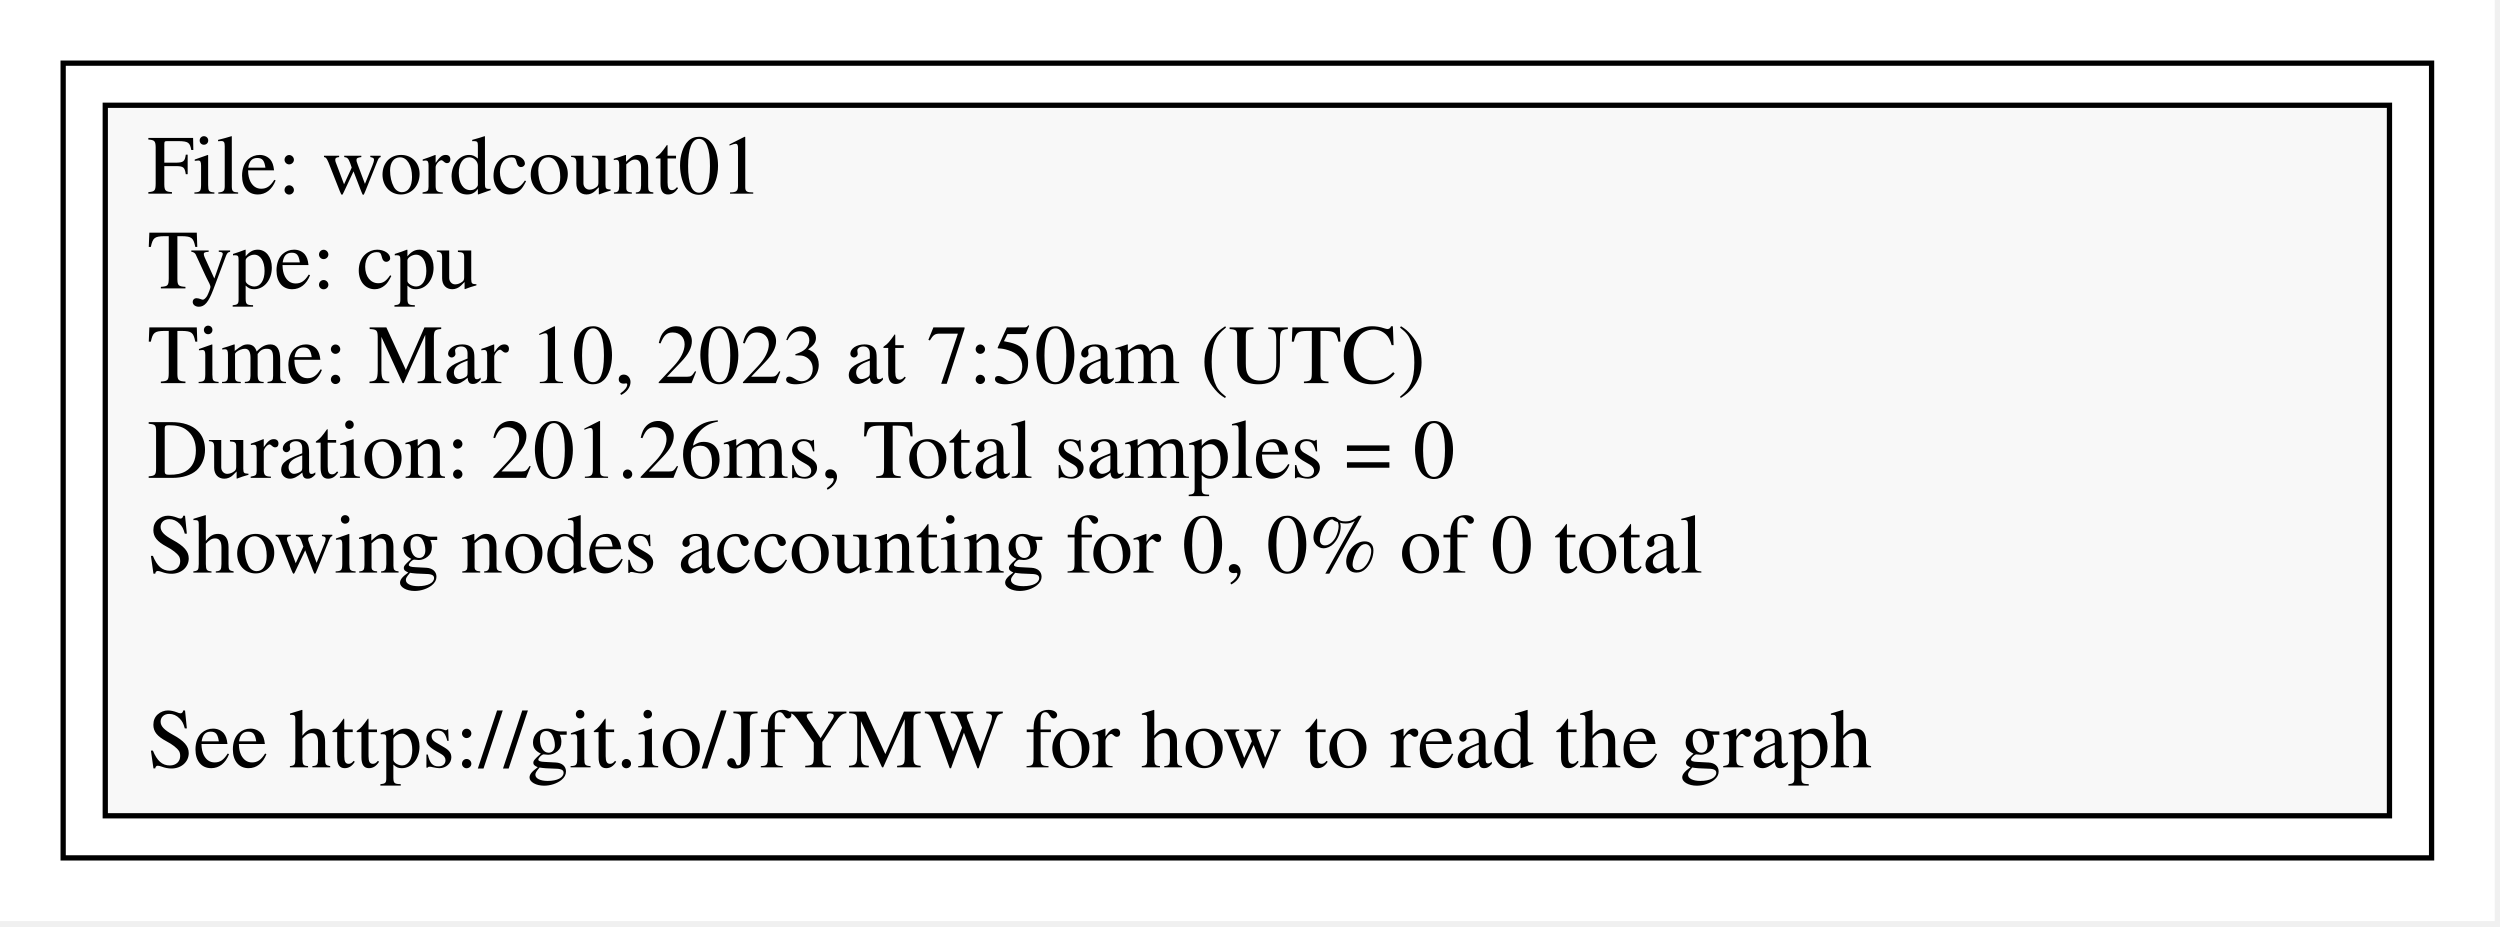
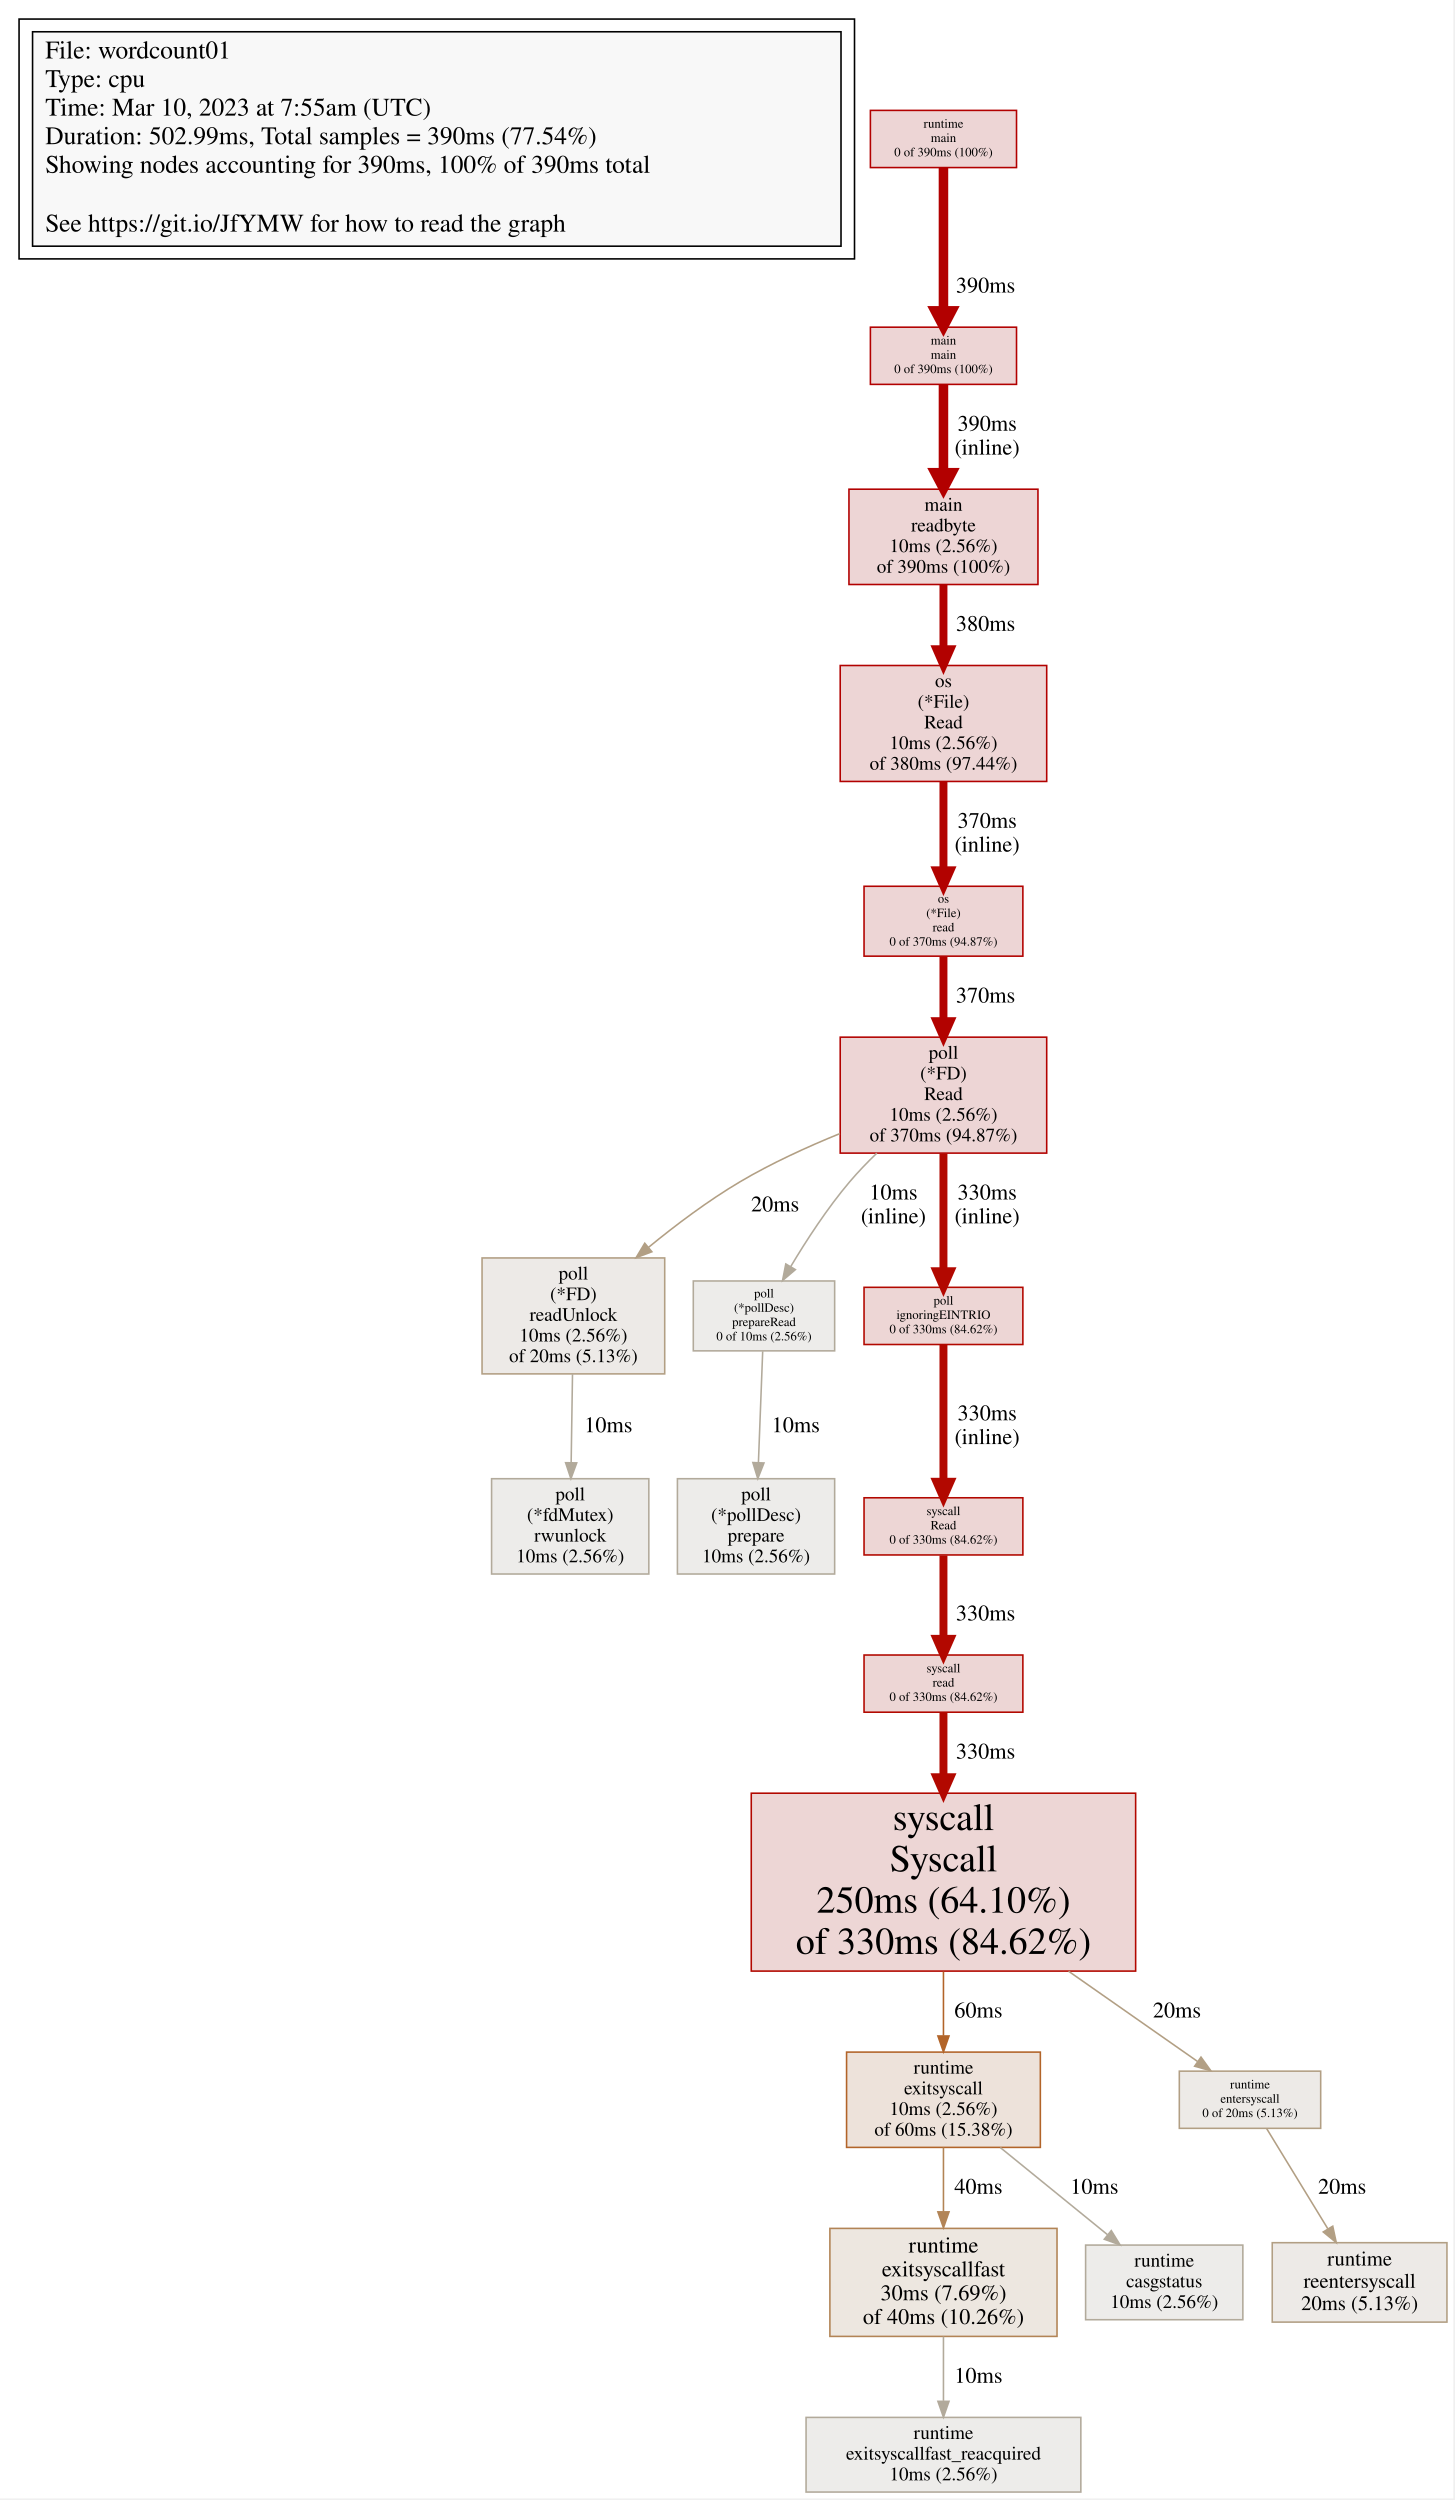
<svg xmlns="http://www.w3.org/2000/svg" xmlns:xlink="http://www.w3.org/1999/xlink" width="100%" height="100%">
  <g id="viewport" transform="scale(0.5,0.5) translate(0,0)">
-     <g id="graph0" class="graph" transform="scale(1 1) rotate(0) translate(4 171)">
-       <polygon fill="white" stroke="transparent" points="-4,4 -4,-171 470,-171 470,4 -4,4" />
+     <g id="graph0" class="graph" transform="scale(1 1) rotate(0) translate(4 1569)">
+       <polygon fill="white" stroke="transparent" points="-4,4 -4,-1569 911,-1569 911,4 -4,4" />
      <g id="clust1" class="cluster">
-         <polygon fill="none" stroke="black" points="8,-8 8,-159 458,-159 458,-8 8,-8" />
+         <polygon fill="none" stroke="black" points="8,-1406 8,-1557 534,-1557 534,-1406 8,-1406" />
      </g>
      <g id="node1" class="node">
        <g id="a_node1">
          <a xlink:title="wordcount01">
-             <polygon fill="#f8f8f8" stroke="black" points="450,-151 16,-151 16,-16 450,-16 450,-151" />
-             <text text-anchor="start" x="24" y="-134.2" font-family="Times,serif" font-size="16.00">File: wordcount01</text>
-             <text text-anchor="start" x="24" y="-116.2" font-family="Times,serif" font-size="16.00">Type: cpu</text>
-             <text text-anchor="start" x="24" y="-98.2" font-family="Times,serif" font-size="16.00">Time: Mar 10, 2023 at 7:50am (UTC)</text>
-             <text text-anchor="start" x="24" y="-80.2" font-family="Times,serif" font-size="16.00">Duration: 201.26ms, Total samples = 0 </text>
-             <text text-anchor="start" x="24" y="-62.2" font-family="Times,serif" font-size="16.00">Showing nodes accounting for 0, 0% of 0 total</text>
-             <text text-anchor="start" x="24" y="-25.2" font-family="Times,serif" font-size="16.00">See https://git.io/JfYMW for how to read the graph</text>
+             <polygon fill="#f8f8f8" stroke="black" points="525.5,-1549 16.5,-1549 16.5,-1414 525.5,-1414 525.5,-1549" />
+             <text text-anchor="start" x="24.5" y="-1532.2" font-family="Times,serif" font-size="16.00">File: wordcount01</text>
+             <text text-anchor="start" x="24.5" y="-1514.2" font-family="Times,serif" font-size="16.00">Type: cpu</text>
+             <text text-anchor="start" x="24.5" y="-1496.2" font-family="Times,serif" font-size="16.00">Time: Mar 10, 2023 at 7:55am (UTC)</text>
+             <text text-anchor="start" x="24.5" y="-1478.2" font-family="Times,serif" font-size="16.00">Duration: 502.99ms, Total samples = 390ms (77.54%)</text>
+             <text text-anchor="start" x="24.5" y="-1460.2" font-family="Times,serif" font-size="16.00">Showing nodes accounting for 390ms, 100% of 390ms total</text>
+             <text text-anchor="start" x="24.5" y="-1423.2" font-family="Times,serif" font-size="16.00">See https://git.io/JfYMW for how to read the graph</text>
+           </a>
+         </g>
+       </g>
+       <g id="node1" class="node">
+         <g id="a_node1">
+           <a xlink:title="syscall.Syscall (330ms)">
+             <polygon fill="#edd6d5" stroke="#b20800" points="711,-440 469,-440 469,-328 711,-328 711,-440" />
+             <text text-anchor="middle" x="590" y="-416.8" font-family="Times,serif" font-size="24.00">syscall</text>
+             <text text-anchor="middle" x="590" y="-390.8" font-family="Times,serif" font-size="24.00">Syscall</text>
+             <text text-anchor="middle" x="590" y="-364.8" font-family="Times,serif" font-size="24.00">250ms (64.10%)</text>
+             <text text-anchor="middle" x="590" y="-338.8" font-family="Times,serif" font-size="24.00">of 330ms (84.62%)</text>
+           </a>
+         </g>
+       </g>
+       <g id="node4" class="node">
+         <g id="a_node4">
+           <a xlink:title="runtime.exitsyscall (60ms)">
+             <polygon fill="#ede2da" stroke="#b26429" points="651,-277 529,-277 529,-217 651,-217 651,-277" />
+             <text text-anchor="middle" x="590" y="-263.4" font-family="Times,serif" font-size="12.00">runtime</text>
+             <text text-anchor="middle" x="590" y="-250.4" font-family="Times,serif" font-size="12.00">exitsyscall</text>
+             <text text-anchor="middle" x="590" y="-237.4" font-family="Times,serif" font-size="12.00">10ms (2.56%)</text>
+             <text text-anchor="middle" x="590" y="-224.4" font-family="Times,serif" font-size="12.00">of 60ms (15.38%)</text>
+           </a>
+         </g>
+       </g>
+       <g id="edge10" class="edge">
+         <g id="a_edge10">
+           <a xlink:title="syscall.Syscall -&gt; runtime.exitsyscall (60ms)">
+             <path fill="none" stroke="#b26429" d="M590,-327.7C590,-314.16 590,-299.94 590,-287.33" />
+             <polygon fill="#b26429" stroke="#b26429" points="593.5,-287.16 590,-277.16 586.5,-287.16 593.5,-287.16" />
+           </a>
+         </g>
+         <g id="a_edge10-label">
+           <a xlink:title="syscall.Syscall -&gt; runtime.exitsyscall (60ms)">
+             <text text-anchor="middle" x="612" y="-298.8" font-family="Times,serif" font-size="14.00"> 60ms</text>
+           </a>
+         </g>
+       </g>
+       <g id="node18" class="node">
+         <g id="a_node18">
+           <a xlink:title="runtime.entersyscall (20ms)">
+             <polygon fill="#edeae7" stroke="#b29f84" points="827.5,-265 738.5,-265 738.5,-229 827.5,-229 827.5,-265" />
+             <text text-anchor="middle" x="783" y="-254.1" font-family="Times,serif" font-size="8.00">runtime</text>
+             <text text-anchor="middle" x="783" y="-245.1" font-family="Times,serif" font-size="8.00">entersyscall</text>
+             <text text-anchor="middle" x="783" y="-236.1" font-family="Times,serif" font-size="8.00">0 of 20ms (5.13%)</text>
+           </a>
+         </g>
+       </g>
+       <g id="edge14" class="edge">
+         <g id="a_edge14">
+           <a xlink:title="syscall.Syscall -&gt; runtime.entersyscall (20ms)">
+             <path fill="none" stroke="#b29f84" d="M668.78,-327.9C697.12,-308.07 727.57,-286.77 749.9,-271.15" />
+             <polygon fill="#b29f84" stroke="#b29f84" points="752.15,-273.85 758.34,-265.25 748.14,-268.11 752.15,-273.85" />
+           </a>
+         </g>
+         <g id="a_edge14-label">
+           <a xlink:title="syscall.Syscall -&gt; runtime.entersyscall (20ms)">
+             <text text-anchor="middle" x="737" y="-298.8" font-family="Times,serif" font-size="14.00"> 20ms</text>
+           </a>
+         </g>
+       </g>
+       <g id="node2" class="node">
+         <g id="a_node2">
+           <a xlink:title="runtime.main (390ms)">
+             <polygon fill="#edd5d5" stroke="#b20000" points="636,-1499.5 544,-1499.5 544,-1463.5 636,-1463.5 636,-1499.5" />
+             <text text-anchor="middle" x="590" y="-1488.6" font-family="Times,serif" font-size="8.00">runtime</text>
+             <text text-anchor="middle" x="590" y="-1479.6" font-family="Times,serif" font-size="8.00">main</text>
+             <text text-anchor="middle" x="590" y="-1470.6" font-family="Times,serif" font-size="8.00">0 of 390ms (100%)</text>
+           </a>
+         </g>
+       </g>
+       <g id="node16" class="node">
+         <g id="a_node16">
+           <a xlink:title="main.main (390ms)">
+             <polygon fill="#edd5d5" stroke="#b20000" points="636,-1363 544,-1363 544,-1327 636,-1327 636,-1363" />
+             <text text-anchor="middle" x="590" y="-1352.1" font-family="Times,serif" font-size="8.00">main</text>
+             <text text-anchor="middle" x="590" y="-1343.1" font-family="Times,serif" font-size="8.00">main</text>
+             <text text-anchor="middle" x="590" y="-1334.1" font-family="Times,serif" font-size="8.00">0 of 390ms (100%)</text>
+           </a>
+         </g>
+       </g>
+       <g id="edge2" class="edge">
+         <g id="a_edge2">
+           <a xlink:title="runtime.main -&gt; main.main (390ms)">
+             <path fill="none" stroke="#b20000" stroke-width="6" d="M590,-1463.47C590,-1440.85 590,-1400.64 590,-1373.64" />
+             <polygon fill="#b20000" stroke="#b20000" stroke-width="6" points="595.25,-1373.32 590,-1363.32 584.75,-1373.32 595.25,-1373.32" />
+           </a>
+         </g>
+         <g id="a_edge2-label">
+           <a xlink:title="runtime.main -&gt; main.main (390ms)">
+             <text text-anchor="middle" x="616.5" y="-1384.8" font-family="Times,serif" font-size="14.00"> 390ms</text>
+           </a>
+         </g>
+       </g>
+       <g id="node3" class="node">
+         <g id="a_node3">
+           <a xlink:title="internal/poll.(*FD).Read (370ms)">
+             <polygon fill="#edd5d5" stroke="#b20200" points="655,-916 525,-916 525,-843 655,-843 655,-916" />
+             <text text-anchor="middle" x="590" y="-902.4" font-family="Times,serif" font-size="12.00">poll</text>
+             <text text-anchor="middle" x="590" y="-889.4" font-family="Times,serif" font-size="12.00">(*FD)</text>
+             <text text-anchor="middle" x="590" y="-876.4" font-family="Times,serif" font-size="12.00">Read</text>
+             <text text-anchor="middle" x="590" y="-863.4" font-family="Times,serif" font-size="12.00">10ms (2.56%)</text>
+             <text text-anchor="middle" x="590" y="-850.4" font-family="Times,serif" font-size="12.00">of 370ms (94.87%)</text>
+           </a>
+         </g>
+       </g>
+       <g id="node9" class="node">
+         <g id="a_node9">
+           <a xlink:title="internal/poll.(*FD).readUnlock (20ms)">
+             <polygon fill="#edeae7" stroke="#b29f84" points="414.5,-777 299.5,-777 299.5,-704 414.5,-704 414.5,-777" />
+             <text text-anchor="middle" x="357" y="-763.4" font-family="Times,serif" font-size="12.00">poll</text>
+             <text text-anchor="middle" x="357" y="-750.4" font-family="Times,serif" font-size="12.00">(*FD)</text>
+             <text text-anchor="middle" x="357" y="-737.4" font-family="Times,serif" font-size="12.00">readUnlock</text>
+             <text text-anchor="middle" x="357" y="-724.4" font-family="Times,serif" font-size="12.00">10ms (2.56%)</text>
+             <text text-anchor="middle" x="357" y="-711.4" font-family="Times,serif" font-size="12.00">of 20ms (5.13%)</text>
+           </a>
+         </g>
+       </g>
+       <g id="edge12" class="edge">
+         <g id="a_edge12">
+           <a xlink:title="internal/poll.(*FD).Read -&gt; internal/poll.(*FD).readUnlock (20ms)">
+             <path fill="none" stroke="#b29f84" d="M524.84,-855.32C504.16,-846.9 481.59,-836.58 462,-825 442.01,-813.18 421.65,-797.9 404.26,-783.64" />
+             <polygon fill="#b29f84" stroke="#b29f84" points="406.41,-780.89 396.49,-777.18 401.94,-786.27 406.41,-780.89" />
+           </a>
+         </g>
+         <g id="a_edge12-label">
+           <a xlink:title="internal/poll.(*FD).Read -&gt; internal/poll.(*FD).readUnlock (20ms)">
+             <text text-anchor="middle" x="484" y="-806.3" font-family="Times,serif" font-size="14.00"> 20ms</text>
+           </a>
+         </g>
+       </g>
+       <g id="node14" class="node">
+         <g id="a_node14">
+           <a xlink:title="internal/poll.(*pollDesc).prepareRead (10ms)">
+             <polygon fill="#edecea" stroke="#b2aa9b" points="521.5,-762.5 432.5,-762.5 432.5,-718.5 521.5,-718.5 521.5,-762.5" />
+             <text text-anchor="middle" x="477" y="-752.1" font-family="Times,serif" font-size="8.00">poll</text>
+             <text text-anchor="middle" x="477" y="-743.1" font-family="Times,serif" font-size="8.00">(*pollDesc)</text>
+             <text text-anchor="middle" x="477" y="-734.1" font-family="Times,serif" font-size="8.00">prepareRead</text>
+             <text text-anchor="middle" x="477" y="-725.1" font-family="Times,serif" font-size="8.00">0 of 10ms (2.56%)</text>
+           </a>
+         </g>
+       </g>
+       <g id="edge15" class="edge">
+         <g id="a_edge15">
+           <a xlink:title="internal/poll.(*FD).Read -&gt; internal/poll.(*pollDesc).prepareRead (10ms)">
+             <path fill="none" stroke="#b2aa9b" d="M548.03,-842.96C542.06,-837.2 536.19,-831.11 531,-825 516.95,-808.46 503.68,-788.03 493.8,-771.51" />
+             <polygon fill="#b2aa9b" stroke="#b2aa9b" points="496.77,-769.65 488.69,-762.79 490.73,-773.19 496.77,-769.65" />
+           </a>
+         </g>
+         <g id="a_edge15-label">
+           <a xlink:title="internal/poll.(*FD).Read -&gt; internal/poll.(*pollDesc).prepareRead (10ms)">
+             <text text-anchor="middle" x="558.5" y="-813.8" font-family="Times,serif" font-size="14.00"> 10ms</text>
+             <text text-anchor="middle" x="558.5" y="-798.8" font-family="Times,serif" font-size="14.00"> (inline)</text>
+           </a>
+         </g>
+       </g>
+       <g id="node15" class="node">
+         <g id="a_node15">
+           <a xlink:title="internal/poll.ignoringEINTRIO (330ms)">
+             <polygon fill="#edd6d5" stroke="#b20800" points="640,-758.5 540,-758.5 540,-722.5 640,-722.5 640,-758.5" />
+             <text text-anchor="middle" x="590" y="-747.6" font-family="Times,serif" font-size="8.00">poll</text>
+             <text text-anchor="middle" x="590" y="-738.6" font-family="Times,serif" font-size="8.00">ignoringEINTRIO</text>
+             <text text-anchor="middle" x="590" y="-729.6" font-family="Times,serif" font-size="8.00">0 of 330ms (84.62%)</text>
+           </a>
+         </g>
+       </g>
+       <g id="edge6" class="edge">
+         <g id="a_edge6">
+           <a xlink:title="internal/poll.(*FD).Read -&gt; internal/poll.ignoringEINTRIO (330ms)">
+             <path fill="none" stroke="#b20800" stroke-width="5" d="M590,-842.86C590,-819.77 590,-790.15 590,-768.91" />
+             <polygon fill="#b20800" stroke="#b20800" stroke-width="5" points="594.38,-768.64 590,-758.64 585.63,-768.64 594.38,-768.64" />
+           </a>
+         </g>
+         <g id="a_edge6-label">
+           <a xlink:title="internal/poll.(*FD).Read -&gt; internal/poll.ignoringEINTRIO (330ms)">
+             <text text-anchor="middle" x="617.5" y="-813.8" font-family="Times,serif" font-size="14.00"> 330ms</text>
+             <text text-anchor="middle" x="617.5" y="-798.8" font-family="Times,serif" font-size="14.00"> (inline)</text>
+           </a>
+         </g>
+       </g>
+       <g id="node7" class="node">
+         <g id="a_node7">
+           <a xlink:title="runtime.exitsyscallfast (40ms)">
+             <polygon fill="#ede7e0" stroke="#b28456" points="661.5,-166 518.5,-166 518.5,-98 661.5,-98 661.5,-166" />
+             <text text-anchor="middle" x="590" y="-150.8" font-family="Times,serif" font-size="14.00">runtime</text>
+             <text text-anchor="middle" x="590" y="-135.8" font-family="Times,serif" font-size="14.00">exitsyscallfast</text>
+             <text text-anchor="middle" x="590" y="-120.8" font-family="Times,serif" font-size="14.00">30ms (7.69%)</text>
+             <text text-anchor="middle" x="590" y="-105.8" font-family="Times,serif" font-size="14.00">of 40ms (10.26%)</text>
+           </a>
+         </g>
+       </g>
+       <g id="edge11" class="edge">
+         <g id="a_edge11">
+           <a xlink:title="runtime.exitsyscall -&gt; runtime.exitsyscallfast (40ms)">
+             <path fill="none" stroke="#b28456" d="M590,-216.9C590,-204.6 590,-190.02 590,-176.49" />
+             <polygon fill="#b28456" stroke="#b28456" points="593.5,-176.4 590,-166.4 586.5,-176.4 593.5,-176.4" />
+           </a>
+         </g>
+         <g id="a_edge11-label">
+           <a xlink:title="runtime.exitsyscall -&gt; runtime.exitsyscallfast (40ms)">
+             <text text-anchor="middle" x="612" y="-187.8" font-family="Times,serif" font-size="14.00"> 40ms</text>
+           </a>
+         </g>
+       </g>
+       <g id="node12" class="node">
+         <g id="a_node12">
+           <a xlink:title="runtime.casgstatus (10ms)">
+             <polygon fill="#edecea" stroke="#b2aa9b" points="778.5,-155.5 679.5,-155.5 679.5,-108.5 778.5,-108.5 778.5,-155.5" />
+             <text text-anchor="middle" x="729" y="-141.9" font-family="Times,serif" font-size="12.00">runtime</text>
+             <text text-anchor="middle" x="729" y="-128.9" font-family="Times,serif" font-size="12.00">casgstatus</text>
+             <text text-anchor="middle" x="729" y="-115.9" font-family="Times,serif" font-size="12.00">10ms (2.56%)</text>
+           </a>
+         </g>
+       </g>
+       <g id="edge18" class="edge">
+         <g id="a_edge18">
+           <a xlink:title="runtime.exitsyscall -&gt; runtime.casgstatus (10ms)">
+             <path fill="none" stroke="#b2aa9b" d="M625.8,-216.9C646.53,-200.04 672.55,-178.89 693.27,-162.04" />
+             <polygon fill="#b2aa9b" stroke="#b2aa9b" points="695.67,-164.61 701.22,-155.58 691.25,-159.18 695.67,-164.61" />
+           </a>
+         </g>
+         <g id="a_edge18-label">
+           <a xlink:title="runtime.exitsyscall -&gt; runtime.casgstatus (10ms)">
+             <text text-anchor="middle" x="685" y="-187.8" font-family="Times,serif" font-size="14.00"> 10ms</text>
+           </a>
+         </g>
+       </g>
+       <g id="node5" class="node">
+         <g id="a_node5">
+           <a xlink:title="main.readbyte (390ms)">
+             <polygon fill="#edd5d5" stroke="#b20000" points="649.5,-1261 530.5,-1261 530.5,-1201 649.5,-1201 649.5,-1261" />
+             <text text-anchor="middle" x="590" y="-1247.4" font-family="Times,serif" font-size="12.00">main</text>
+             <text text-anchor="middle" x="590" y="-1234.4" font-family="Times,serif" font-size="12.00">readbyte</text>
+             <text text-anchor="middle" x="590" y="-1221.4" font-family="Times,serif" font-size="12.00">10ms (2.56%)</text>
+             <text text-anchor="middle" x="590" y="-1208.4" font-family="Times,serif" font-size="12.00">of 390ms (100%)</text>
+           </a>
+         </g>
+       </g>
+       <g id="node6" class="node">
+         <g id="a_node6">
+           <a xlink:title="os.(*File).Read (380ms)">
+             <polygon fill="#edd5d5" stroke="#b20100" points="655,-1150 525,-1150 525,-1077 655,-1077 655,-1150" />
+             <text text-anchor="middle" x="590" y="-1136.4" font-family="Times,serif" font-size="12.00">os</text>
+             <text text-anchor="middle" x="590" y="-1123.4" font-family="Times,serif" font-size="12.00">(*File)</text>
+             <text text-anchor="middle" x="590" y="-1110.4" font-family="Times,serif" font-size="12.00">Read</text>
+             <text text-anchor="middle" x="590" y="-1097.4" font-family="Times,serif" font-size="12.00">10ms (2.56%)</text>
+             <text text-anchor="middle" x="590" y="-1084.4" font-family="Times,serif" font-size="12.00">of 380ms (97.44%)</text>
+           </a>
+         </g>
+       </g>
+       <g id="edge3" class="edge">
+         <g id="a_edge3">
+           <a xlink:title="main.readbyte -&gt; os.(*File).Read (380ms)">
+             <path fill="none" stroke="#b20100" stroke-width="5" d="M590,-1200.85C590,-1188.61 590,-1174.06 590,-1160.43" />
+             <polygon fill="#b20100" stroke="#b20100" stroke-width="5" points="594.38,-1160.24 590,-1150.24 585.63,-1160.24 594.38,-1160.24" />
+           </a>
+         </g>
+         <g id="a_edge3-label">
+           <a xlink:title="main.readbyte -&gt; os.(*File).Read (380ms)">
+             <text text-anchor="middle" x="616.5" y="-1171.8" font-family="Times,serif" font-size="14.00"> 380ms</text>
+           </a>
+         </g>
+       </g>
+       <g id="node17" class="node">
+         <g id="a_node17">
+           <a xlink:title="os.(*File).read (370ms)">
+             <polygon fill="#edd5d5" stroke="#b20200" points="640,-1011 540,-1011 540,-967 640,-967 640,-1011" />
+             <text text-anchor="middle" x="590" y="-1000.6" font-family="Times,serif" font-size="8.00">os</text>
+             <text text-anchor="middle" x="590" y="-991.6" font-family="Times,serif" font-size="8.00">(*File)</text>
+             <text text-anchor="middle" x="590" y="-982.6" font-family="Times,serif" font-size="8.00">read</text>
+             <text text-anchor="middle" x="590" y="-973.6" font-family="Times,serif" font-size="8.00">0 of 370ms (94.87%)</text>
+           </a>
+         </g>
+       </g>
+       <g id="edge4" class="edge">
+         <g id="a_edge4">
+           <a xlink:title="os.(*File).Read -&gt; os.(*File).read (370ms)">
+             <path fill="none" stroke="#b20200" stroke-width="5" d="M590,-1076.74C590,-1059.24 590,-1038.37 590,-1021.49" />
+             <polygon fill="#b20200" stroke="#b20200" stroke-width="5" points="594.38,-1021.04 590,-1011.04 585.63,-1021.04 594.38,-1021.04" />
+           </a>
+         </g>
+         <g id="a_edge4-label">
+           <a xlink:title="os.(*File).Read -&gt; os.(*File).read (370ms)">
+             <text text-anchor="middle" x="617.5" y="-1047.8" font-family="Times,serif" font-size="14.00"> 370ms</text>
+             <text text-anchor="middle" x="617.5" y="-1032.8" font-family="Times,serif" font-size="14.00"> (inline)</text>
+           </a>
+         </g>
+       </g>
+       <g id="node13" class="node">
+         <g id="a_node13">
+           <a xlink:title="runtime.exitsyscallfast_reacquired (10ms)">
+             <polygon fill="#edecea" stroke="#b2aa9b" points="676.5,-47 503.5,-47 503.5,0 676.5,0 676.5,-47" />
+             <text text-anchor="middle" x="590" y="-33.4" font-family="Times,serif" font-size="12.00">runtime</text>
+             <text text-anchor="middle" x="590" y="-20.4" font-family="Times,serif" font-size="12.00">exitsyscallfast_reacquired</text>
+             <text text-anchor="middle" x="590" y="-7.4" font-family="Times,serif" font-size="12.00">10ms (2.56%)</text>
+           </a>
+         </g>
+       </g>
+       <g id="edge19" class="edge">
+         <g id="a_edge19">
+           <a xlink:title="runtime.exitsyscallfast -&gt; runtime.exitsyscallfast_reacquired (10ms)">
+             <path fill="none" stroke="#b2aa9b" d="M590,-97.89C590,-85.01 590,-70.28 590,-57.42" />
+             <polygon fill="#b2aa9b" stroke="#b2aa9b" points="593.5,-57.14 590,-47.14 586.5,-57.14 593.5,-57.14" />
+           </a>
+         </g>
+         <g id="a_edge19-label">
+           <a xlink:title="runtime.exitsyscallfast -&gt; runtime.exitsyscallfast_reacquired (10ms)">
+             <text text-anchor="middle" x="612" y="-68.8" font-family="Times,serif" font-size="14.00"> 10ms</text>
+           </a>
+         </g>
+       </g>
+       <g id="node8" class="node">
+         <g id="a_node8">
+           <a xlink:title="runtime.reentersyscall (20ms)">
+             <polygon fill="#edeae7" stroke="#b29f84" points="907,-157 797,-157 797,-107 907,-107 907,-157" />
+             <text text-anchor="middle" x="852" y="-142.6" font-family="Times,serif" font-size="13.00">runtime</text>
+             <text text-anchor="middle" x="852" y="-128.6" font-family="Times,serif" font-size="13.00">reentersyscall</text>
+             <text text-anchor="middle" x="852" y="-114.6" font-family="Times,serif" font-size="13.00">20ms (5.13%)</text>
+           </a>
+         </g>
+       </g>
+       <g id="node10" class="node">
+         <g id="a_node10">
+           <a xlink:title="internal/poll.(*fdMutex).rwunlock (10ms)">
+             <polygon fill="#edecea" stroke="#b2aa9b" points="404.5,-638 305.5,-638 305.5,-578 404.5,-578 404.5,-638" />
+             <text text-anchor="middle" x="355" y="-624.4" font-family="Times,serif" font-size="12.00">poll</text>
+             <text text-anchor="middle" x="355" y="-611.4" font-family="Times,serif" font-size="12.00">(*fdMutex)</text>
+             <text text-anchor="middle" x="355" y="-598.4" font-family="Times,serif" font-size="12.00">rwunlock</text>
+             <text text-anchor="middle" x="355" y="-585.4" font-family="Times,serif" font-size="12.00">10ms (2.56%)</text>
+           </a>
+         </g>
+       </g>
+       <g id="edge16" class="edge">
+         <g id="a_edge16">
+           <a xlink:title="internal/poll.(*FD).readUnlock -&gt; internal/poll.(*fdMutex).rwunlock (10ms)">
+             <path fill="none" stroke="#b2aa9b" d="M356.45,-703.84C356.19,-686.56 355.87,-665.75 355.6,-648.04" />
+             <polygon fill="#b2aa9b" stroke="#b2aa9b" points="359.1,-647.97 355.44,-638.02 352.1,-648.08 359.1,-647.97" />
+           </a>
+         </g>
+         <g id="a_edge16-label">
+           <a xlink:title="internal/poll.(*FD).readUnlock -&gt; internal/poll.(*fdMutex).rwunlock (10ms)">
+             <text text-anchor="middle" x="379" y="-667.3" font-family="Times,serif" font-size="14.00"> 10ms</text>
+           </a>
+         </g>
+       </g>
+       <g id="node11" class="node">
+         <g id="a_node11">
+           <a xlink:title="internal/poll.(*pollDesc).prepare (10ms)">
+             <polygon fill="#edecea" stroke="#b2aa9b" points="521.5,-638 422.5,-638 422.5,-578 521.5,-578 521.5,-638" />
+             <text text-anchor="middle" x="472" y="-624.4" font-family="Times,serif" font-size="12.00">poll</text>
+             <text text-anchor="middle" x="472" y="-611.4" font-family="Times,serif" font-size="12.00">(*pollDesc)</text>
+             <text text-anchor="middle" x="472" y="-598.4" font-family="Times,serif" font-size="12.00">prepare</text>
+             <text text-anchor="middle" x="472" y="-585.4" font-family="Times,serif" font-size="12.00">10ms (2.56%)</text>
+           </a>
+         </g>
+       </g>
+       <g id="edge17" class="edge">
+         <g id="a_edge17">
+           <a xlink:title="internal/poll.(*pollDesc).prepareRead -&gt; internal/poll.(*pollDesc).prepare (10ms)">
+             <path fill="none" stroke="#b2aa9b" d="M476.19,-718.24C475.46,-699.33 474.38,-671.18 473.5,-648.2" />
+             <polygon fill="#b2aa9b" stroke="#b2aa9b" points="476.99,-647.91 473.11,-638.05 470,-648.18 476.99,-647.91" />
+           </a>
+         </g>
+         <g id="a_edge17-label">
+           <a xlink:title="internal/poll.(*pollDesc).prepareRead -&gt; internal/poll.(*pollDesc).prepare (10ms)">
+             <text text-anchor="middle" x="497" y="-667.3" font-family="Times,serif" font-size="14.00"> 10ms</text>
+           </a>
+         </g>
+       </g>
+       <g id="node19" class="node">
+         <g id="a_node19">
+           <a xlink:title="syscall.Read (330ms)">
+             <polygon fill="#edd6d5" stroke="#b20800" points="640,-626 540,-626 540,-590 640,-590 640,-626" />
+             <text text-anchor="middle" x="590" y="-615.1" font-family="Times,serif" font-size="8.00">syscall</text>
+             <text text-anchor="middle" x="590" y="-606.1" font-family="Times,serif" font-size="8.00">Read</text>
+             <text text-anchor="middle" x="590" y="-597.1" font-family="Times,serif" font-size="8.00">0 of 330ms (84.62%)</text>
+           </a>
+         </g>
+       </g>
+       <g id="edge7" class="edge">
+         <g id="a_edge7">
+           <a xlink:title="internal/poll.ignoringEINTRIO -&gt; syscall.Read (330ms)">
+             <path fill="none" stroke="#b20800" stroke-width="5" d="M590,-722.44C590,-700.56 590,-662.33 590,-636.36" />
+             <polygon fill="#b20800" stroke="#b20800" stroke-width="5" points="594.38,-636.06 590,-626.06 585.63,-636.06 594.38,-636.06" />
+           </a>
+         </g>
+         <g id="a_edge7-label">
+           <a xlink:title="internal/poll.ignoringEINTRIO -&gt; syscall.Read (330ms)">
+             <text text-anchor="middle" x="617.5" y="-674.8" font-family="Times,serif" font-size="14.00"> 330ms</text>
+             <text text-anchor="middle" x="617.5" y="-659.8" font-family="Times,serif" font-size="14.00"> (inline)</text>
+           </a>
+         </g>
+       </g>
+       <g id="edge1" class="edge">
+         <g id="a_edge1">
+           <a xlink:title="main.main -&gt; main.readbyte (390ms)">
+             <path fill="none" stroke="#b20000" stroke-width="6" d="M590,-1326.99C590,-1312.33 590,-1290.58 590,-1271.6" />
+             <polygon fill="#b20000" stroke="#b20000" stroke-width="6" points="595.25,-1271.39 590,-1261.39 584.75,-1271.39 595.25,-1271.39" />
+           </a>
+         </g>
+         <g id="a_edge1-label">
+           <a xlink:title="main.main -&gt; main.readbyte (390ms)">
+             <text text-anchor="middle" x="617.5" y="-1297.8" font-family="Times,serif" font-size="14.00"> 390ms</text>
+             <text text-anchor="middle" x="617.5" y="-1282.8" font-family="Times,serif" font-size="14.00"> (inline)</text>
+           </a>
+         </g>
+       </g>
+       <g id="edge5" class="edge">
+         <g id="a_edge5">
+           <a xlink:title="os.(*File).read -&gt; internal/poll.(*FD).Read (370ms)">
+             <path fill="none" stroke="#b20200" stroke-width="5" d="M590,-966.76C590,-955.14 590,-940.27 590,-926.17" />
+             <polygon fill="#b20200" stroke="#b20200" stroke-width="5" points="594.38,-926.09 590,-916.09 585.63,-926.09 594.38,-926.09" />
+           </a>
+         </g>
+         <g id="a_edge5-label">
+           <a xlink:title="os.(*File).read -&gt; internal/poll.(*FD).Read (370ms)">
+             <text text-anchor="middle" x="616.5" y="-937.8" font-family="Times,serif" font-size="14.00"> 370ms</text>
+           </a>
+         </g>
+       </g>
+       <g id="edge13" class="edge">
+         <g id="a_edge13">
+           <a xlink:title="runtime.entersyscall -&gt; runtime.reentersyscall (20ms)">
+             <path fill="none" stroke="#b29f84" d="M793.48,-228.84C803.66,-212.17 819.38,-186.42 831.97,-165.81" />
+             <polygon fill="#b29f84" stroke="#b29f84" points="835.09,-167.4 837.32,-157.04 829.12,-163.76 835.09,-167.4" />
+           </a>
+         </g>
+         <g id="a_edge13-label">
+           <a xlink:title="runtime.entersyscall -&gt; runtime.reentersyscall (20ms)">
+             <text text-anchor="middle" x="841" y="-187.8" font-family="Times,serif" font-size="14.00"> 20ms</text>
+           </a>
+         </g>
+       </g>
+       <g id="node20" class="node">
+         <g id="a_node20">
+           <a xlink:title="syscall.read (330ms)">
+             <polygon fill="#edd6d5" stroke="#b20800" points="640,-527 540,-527 540,-491 640,-491 640,-527" />
+             <text text-anchor="middle" x="590" y="-516.1" font-family="Times,serif" font-size="8.00">syscall</text>
+             <text text-anchor="middle" x="590" y="-507.1" font-family="Times,serif" font-size="8.00">read</text>
+             <text text-anchor="middle" x="590" y="-498.1" font-family="Times,serif" font-size="8.00">0 of 330ms (84.62%)</text>
+           </a>
+         </g>
+       </g>
+       <g id="edge8" class="edge">
+         <g id="a_edge8">
+           <a xlink:title="syscall.Read -&gt; syscall.read (330ms)">
+             <path fill="none" stroke="#b20800" stroke-width="5" d="M590,-589.66C590,-575.18 590,-554.26 590,-537.5" />
+             <polygon fill="#b20800" stroke="#b20800" stroke-width="5" points="594.38,-537.19 590,-527.19 585.63,-537.19 594.38,-537.19" />
+           </a>
+         </g>
+         <g id="a_edge8-label">
+           <a xlink:title="syscall.Read -&gt; syscall.read (330ms)">
+             <text text-anchor="middle" x="616.5" y="-548.8" font-family="Times,serif" font-size="14.00"> 330ms</text>
+           </a>
+         </g>
+       </g>
+       <g id="edge9" class="edge">
+         <g id="a_edge9">
+           <a xlink:title="syscall.read -&gt; syscall.Syscall (330ms)">
+             <path fill="none" stroke="#b20800" stroke-width="5" d="M590,-490.9C590,-480.12 590,-465.44 590,-450.45" />
+             <polygon fill="#b20800" stroke="#b20800" stroke-width="5" points="594.38,-450.06 590,-440.06 585.63,-450.06 594.38,-450.06" />
+           </a>
+         </g>
+         <g id="a_edge9-label">
+           <a xlink:title="syscall.read -&gt; syscall.Syscall (330ms)">
+             <text text-anchor="middle" x="616.5" y="-461.8" font-family="Times,serif" font-size="14.00"> 330ms</text>
          </a>
        </g>
      </g>
    </g>
  </g>
</svg>
